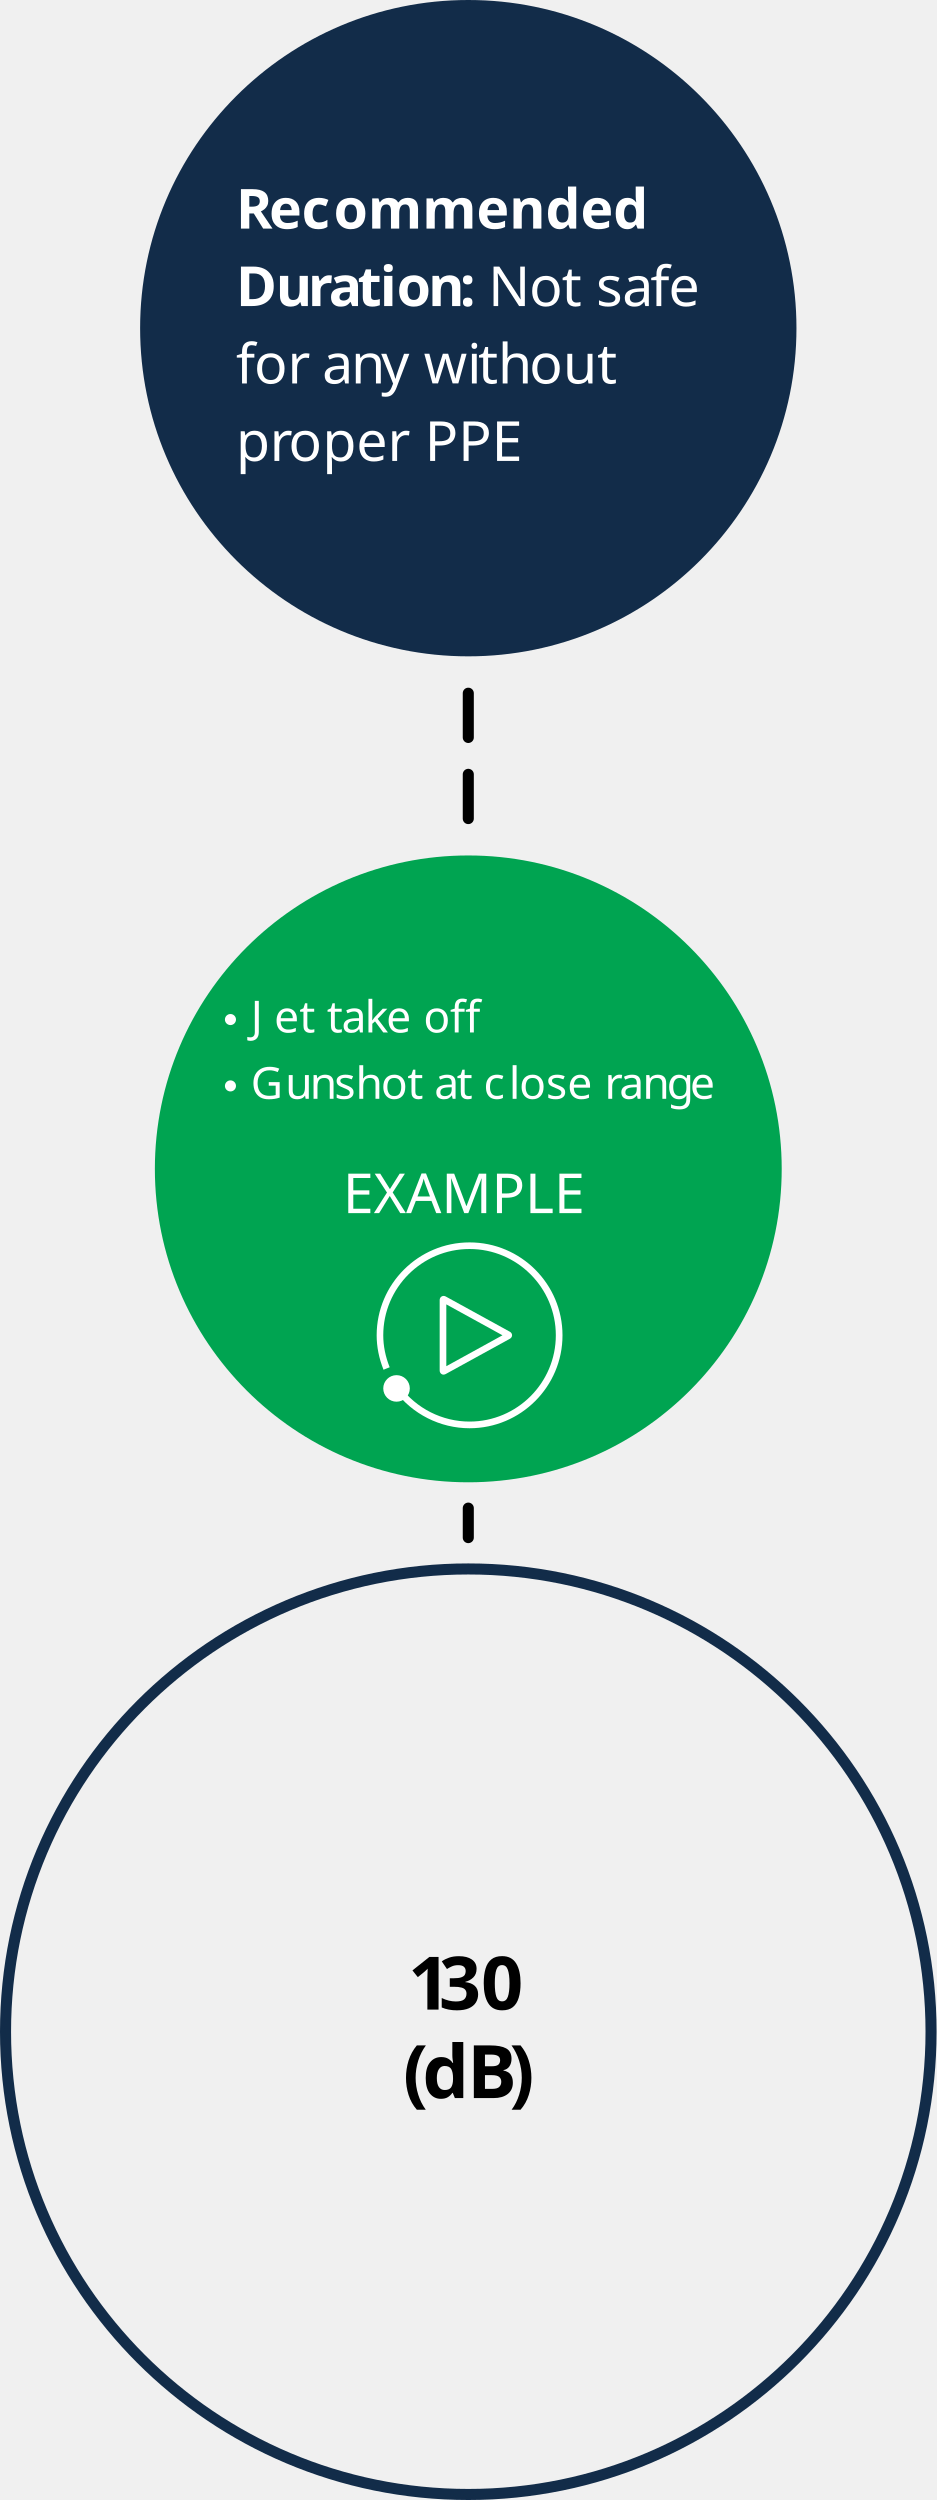
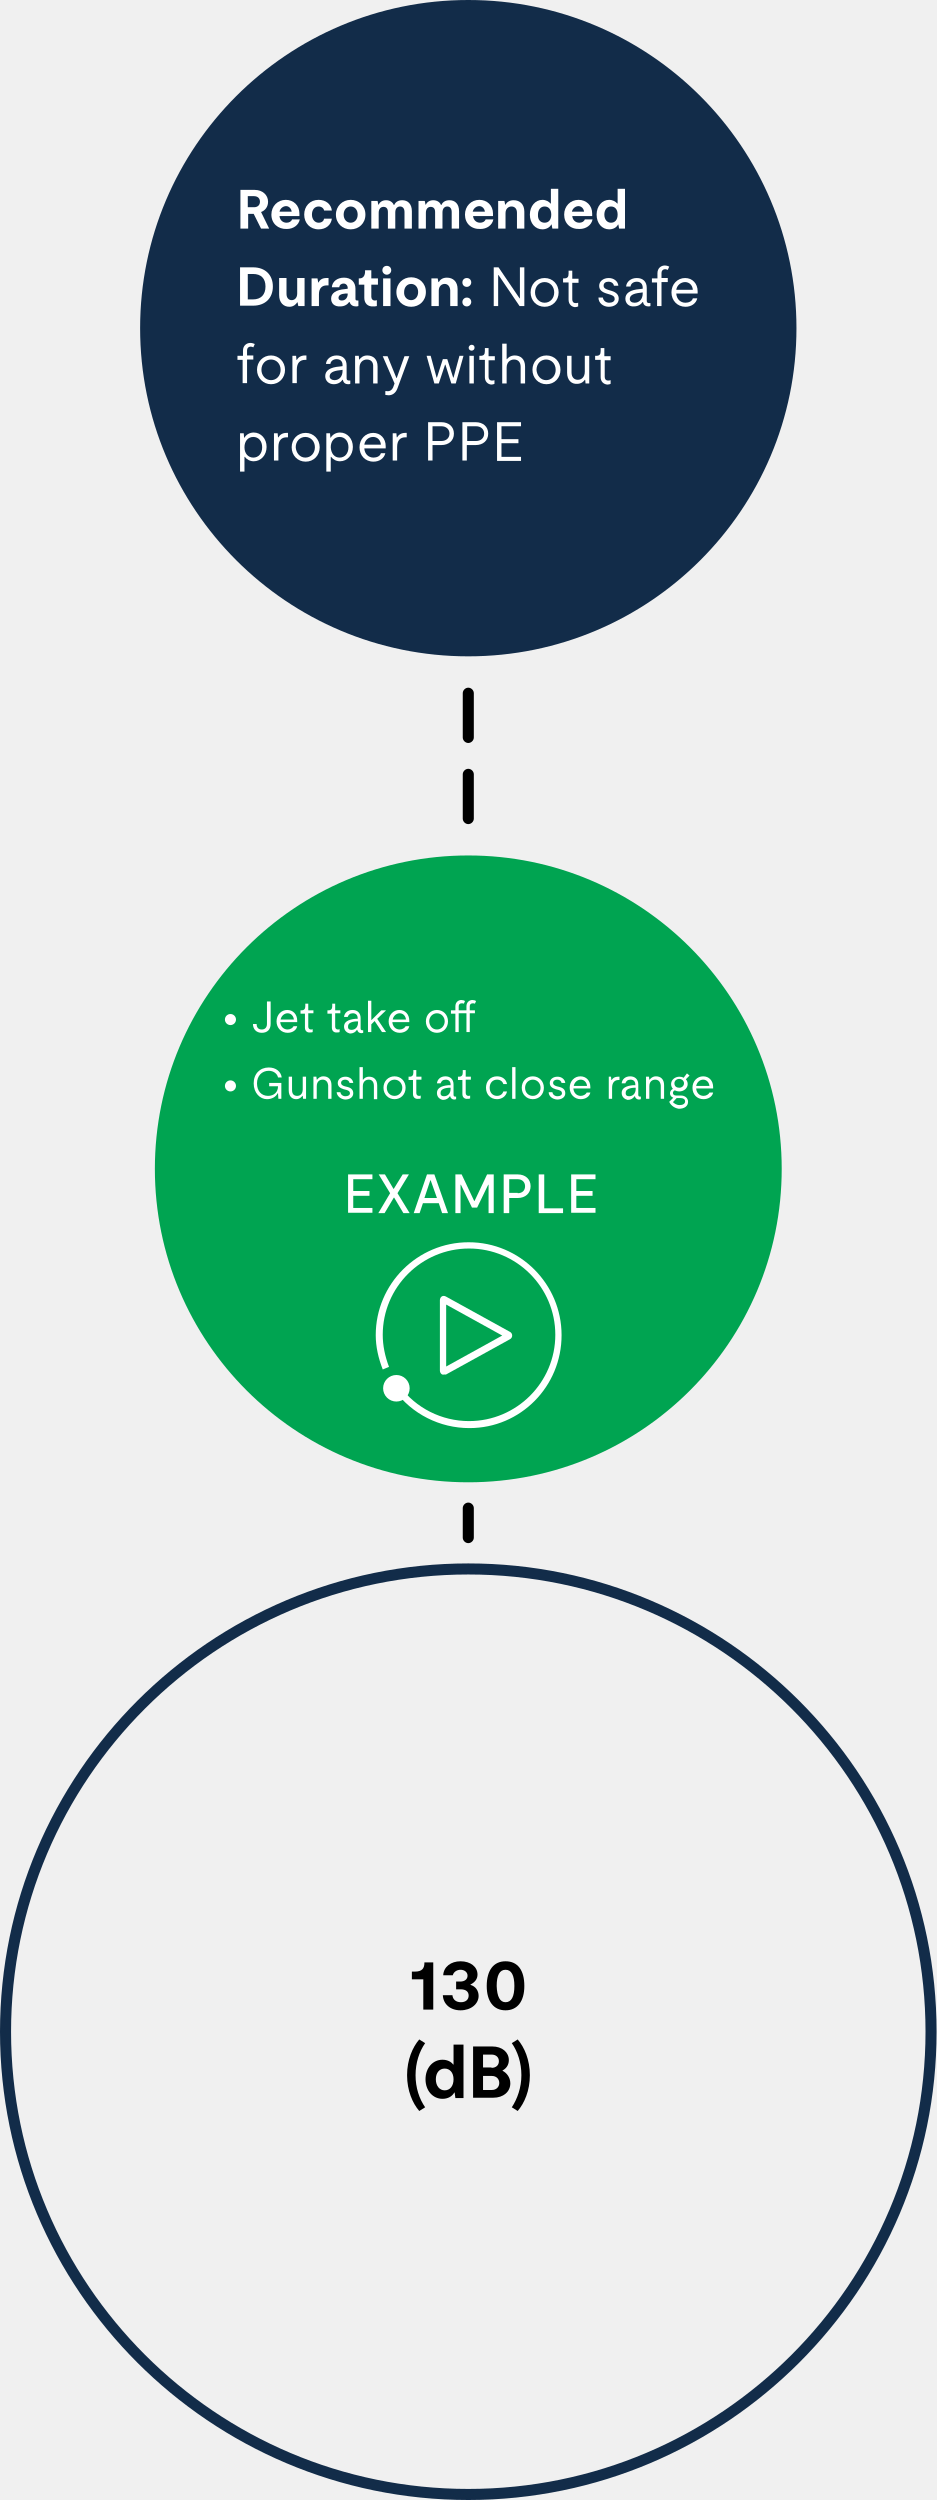
- <svg xmlns="http://www.w3.org/2000/svg" id="Working_File" viewBox="0 0 254 678">
-   <defs>
-     <style>.cls-1,.cls-2,.cls-3{fill:none;}.cls-4{letter-spacing:-.01em;}.cls-5{letter-spacing:.01em;}.cls-6{letter-spacing:-.02em;}.cls-7{font-size:12px;}.cls-7,.cls-8,.cls-9,.cls-10,.cls-11{fill:#fff;}.cls-7,.cls-8,.cls-10,.cls-12,.cls-13,.cls-11{isolation:isolate;}.cls-7,.cls-11{font-family:ULModerat-Regular, 'UL Moderat';}.cls-14{letter-spacing:-.02em;}.cls-15{letter-spacing:0em;}.cls-16{letter-spacing:0em;}.cls-17{letter-spacing:0em;}.cls-18{letter-spacing:0em;}.cls-8,.cls-10,.cls-11{font-size:15px;}.cls-8,.cls-12{font-family:ULModerat-Bold, 'UL Moderat';font-weight:700;}.cls-19{fill:#00a451;}.cls-20{fill:#122c49;}.cls-21{letter-spacing:-.01em;}.cls-22{letter-spacing:-.02em;}.cls-10{font-family:ULModerat-Medium, 'UL Moderat';font-weight:500;}.cls-23{letter-spacing:-.01em;}.cls-24{letter-spacing:0em;}.cls-25{letter-spacing:0em;}.cls-26{letter-spacing:-.02em;}.cls-12{font-size:20px;}.cls-27{letter-spacing:-.04em;}.cls-28{letter-spacing:-.03em;}.cls-29{letter-spacing:0em;}.cls-30{letter-spacing:0em;}.cls-31{letter-spacing:-.01em;}.cls-32{letter-spacing:0em;}.cls-33{letter-spacing:0em;}.cls-34{letter-spacing:0em;}.cls-35{letter-spacing:0em;}.cls-36{letter-spacing:-.05em;}.cls-37{letter-spacing:-.01em;}.cls-38{letter-spacing:-.02em;}.cls-39{letter-spacing:0em;}.cls-2{stroke:#000;stroke-linecap:round;}.cls-2,.cls-3{stroke-width:3px;}.cls-3{stroke:#122c49;}.cls-40{letter-spacing:-.02em;}.cls-41{letter-spacing:-.02em;}.cls-42{letter-spacing:-.07em;}.cls-43{letter-spacing:0em;}.cls-44{letter-spacing:-.03em;}.cls-45{letter-spacing:-.02em;}</style>
-   </defs>
-   <line id="Line_175" class="cls-2" x1="127" y1="409" x2="127" y2="417" />
-   <line id="Line_154" class="cls-2" x1="127" y1="188" x2="127" y2="200" />
-   <line id="Line_155" class="cls-2" x1="127" y1="210" x2="127" y2="222" />
+ <svg xmlns="http://www.w3.org/2000/svg" version="1.1" id="Working_File" x="0px" y="0px" viewBox="0 0 254 678" style="enable-background:new 0 0 254 678;" xml:space="preserve">
+   <style type="text/css">
+ 	.st0{fill:none;}
+ 	.st1{fill:#122C49;}
+ 	.st2{fill:#00A451;}
+ 	.st3{enable-background:new    ;}
+ 	.st4{fill:#FFFFFF;}
+ </style>
+   <g id="Line_175">
+     <path d="M127,418.5c-0.8,0-1.5-0.7-1.5-1.5v-8c0-0.8,0.7-1.5,1.5-1.5s1.5,0.7,1.5,1.5v8C128.5,417.8,127.8,418.5,127,418.5z" />
+   </g>
+   <g id="Line_154">
+     <path d="M127,201.5c-0.8,0-1.5-0.7-1.5-1.5v-12c0-0.8,0.7-1.5,1.5-1.5s1.5,0.7,1.5,1.5v12C128.5,200.8,127.8,201.5,127,201.5z" />
+   </g>
+   <g id="Line_155">
+     <path d="M127,223.5c-0.8,0-1.5-0.7-1.5-1.5v-12c0-0.8,0.7-1.5,1.5-1.5s1.5,0.7,1.5,1.5v12C128.5,222.8,127.8,223.5,127,223.5z" />
+   </g>
  <g id="Group_191">
    <g id="Ellipse_6">
-       <circle class="cls-1" cx="127" cy="551" r="127" />
-       <circle class="cls-3" cx="127" cy="551" r="125.5" />
-     </g>
-     <circle id="Ellipse_50" class="cls-19" cx="127" cy="317" r="85" />
+       <g>
+         <circle class="st0" cx="127" cy="551" r="127" />
+       </g>
+       <g>
+         <path class="st1" d="M127,678C57,678,0,621,0,551s57-127,127-127c70,0,127,57,127,127S197,678,127,678z M127,427     C58.6,427,3,482.6,3,551s55.6,124,124,124s124-55.6,124-124S195.4,427,127,427z" />
+       </g>
+     </g>
+     <g id="Ellipse_50">
+       <circle class="st2" cx="127" cy="317" r="85" />
+     </g>
    <g id="Group_106">
      <g id="Group_115">
        <g id="Group_28">
-           <g id="Gunshot_at_close_range" class="cls-13">
-             <text class="cls-7" transform="translate(68 298)">
-               <tspan class="cls-28" x="0" y="0">G</tspan>
-               <tspan class="cls-24" x="9.36" y="0">u</tspan>
-               <tspan class="cls-4" x="16.02" y="0">n</tspan>
-               <tspan x="22.68" y="0">sh</tspan>
-               <tspan class="cls-41" x="35.3" y="0">o</tspan>
-               <tspan x="42.49" y="0">t </tspan>
-               <tspan class="cls-31" x="49.78" y="0">a</tspan>
-               <tspan x="55.86" y="0">t </tspan>
-               <tspan class="cls-25" x="63.14" y="0">c</tspan>
-               <tspan x="70.01" y="0">l</tspan>
-               <tspan class="cls-34" x="72.81" y="0">os</tspan>
-               <tspan x="85.86" y="0">e </tspan>
-               <tspan class="cls-6" x="95.95" y="0">r</tspan>
-               <tspan class="cls-15" x="99.96" y="0">a</tspan>
-               <tspan class="cls-21" x="106.23" y="0">n</tspan>
-               <tspan class="cls-17" x="112.83" y="0">g</tspan>
-               <tspan class="cls-24" x="119.12" y="0">e</tspan>
-             </text>
-           </g>
-           <circle id="Ellipse_14" class="cls-9" cx="62.5" cy="294.5" r="1.5" />
+           <g id="Gunshot_at_close_range">
+             <g class="st3">
+               <path class="st4" d="M68.8,293.8c0-2.6,1.7-4.3,4.1-4.3c1.9,0,3.3,1.1,3.5,2.7h-1c-0.2-1-1.2-1.8-2.5-1.8        c-1.9,0-3.2,1.4-3.2,3.4c0,2.1,1.2,3.4,3,3.4c1.6,0,2.7-1,2.7-2.6h-2.4v-0.9h3.3v4.3h-0.8l-0.1-1.5h-0.1        c-0.5,1-1.6,1.6-2.9,1.6C70.5,298.1,68.8,296.4,68.8,293.8z" />
+             </g>
+             <g class="st3">
+               <path class="st4" d="M78.3,295.7V292h0.9v3.6c0,1.2,0.6,1.6,1.4,1.6c0.8,0,1.5-0.5,1.5-1.8V292h0.9v6h-0.8l-0.1-0.8h-0.1        c-0.3,0.4-0.8,0.9-1.7,0.9C79.2,298.1,78.3,297.3,78.3,295.7z" />
+             </g>
+             <g class="st3">
+               <path class="st4" d="M87.5,292.8c-0.8,0-1.6,0.5-1.6,1.8v3.4H85v-6h0.8l0.1,0.8h0.1c0.3-0.4,0.8-0.9,1.7-0.9        c1.3,0,2.2,0.8,2.2,2.4v3.7h-0.9v-3.6C88.9,293.3,88.3,292.8,87.5,292.8z" />
+             </g>
+             <g class="st3">
+               <path class="st4" d="M91.3,296.2h1c0.1,0.6,0.6,1.1,1.4,1.1c0.7,0,1.2-0.3,1.2-0.8c0-0.5-0.3-0.7-0.9-0.9l-0.8-0.2        c-1-0.3-1.6-0.8-1.6-1.7c0-1,0.9-1.7,2.1-1.7c1.1,0,2,0.7,2.1,1.7h-1c-0.1-0.5-0.5-0.9-1.2-0.9c-0.6,0-1.1,0.3-1.1,0.9        c0,0.4,0.3,0.7,1,0.9l0.8,0.2c1.1,0.3,1.5,0.9,1.5,1.7c0,1.1-1,1.7-2.2,1.7C92.4,298.1,91.4,297.3,91.3,296.2z" />
+               <path class="st4" d="M100,292.8c-0.8,0-1.6,0.5-1.6,1.8v3.4h-0.9v-8.6h0.9v3.4h0.1c0.2-0.3,0.7-0.8,1.6-0.8        c1.3,0,2.2,0.8,2.2,2.4v3.7h-0.9v-3.6C101.4,293.3,100.8,292.8,100,292.8z" />
+             </g>
+             <g class="st3">
+               <path class="st4" d="M104,295c0-1.8,1.3-3.1,3-3.1c1.7,0,3,1.3,3,3.1c0,1.8-1.3,3.1-3,3.1C105.3,298.1,104,296.8,104,295z         M107,297.2c1.2,0,2.1-1,2.1-2.2c0-1.2-0.9-2.2-2.1-2.2c-1.2,0-2.1,1-2.1,2.2C104.9,296.3,105.8,297.2,107,297.2z" />
+             </g>
+             <g class="st3">
+               <path class="st4" d="M112,296.7v-3.8h-1.2V292h0.3c0.7,0,1-0.4,1-1.1l0-0.7h0.8v1.8h1.4v0.8h-1.4v3.6c0,0.5,0.3,0.8,0.7,0.8        c0.2,0,0.4,0,0.5-0.1v0.8c-0.2,0.1-0.4,0.1-0.7,0.1C112.6,298.1,112,297.6,112,296.7z" />
+             </g>
+             <g class="st3">
+               <path class="st4" d="M118.5,296.4c0-1.2,1-1.9,3.1-2.1l0.6,0v-0.2c0-0.8-0.5-1.3-1.3-1.3c-0.8,0-1.2,0.4-1.4,1h-1        c0.1-1.1,1-1.9,2.3-1.9c1.3,0,2.2,0.8,2.2,2.2v2.8c0,0.4,0.2,0.5,0.5,0.5c0,0,0.1,0,0.2,0v0.7c-0.1,0-0.3,0.1-0.5,0.1        c-0.5,0-1-0.3-1.1-0.9v0h-0.1c-0.4,0.6-1,1-1.9,1C119.2,298.1,118.5,297.5,118.5,296.4z M120.4,297.3c1.1,0,1.8-0.8,1.8-2V295        l-0.5,0c-1.5,0.1-2.2,0.6-2.2,1.3C119.4,297,119.8,297.3,120.4,297.3z" />
+             </g>
+             <g class="st3">
+               <path class="st4" d="M125.4,296.7v-3.8h-1.2V292h0.3c0.7,0,1-0.4,1-1.1l0-0.7h0.8v1.8h1.4v0.8h-1.4v3.6c0,0.5,0.3,0.8,0.7,0.8        c0.2,0,0.4,0,0.5-0.1v0.8c-0.2,0.1-0.4,0.1-0.7,0.1C126,298.1,125.4,297.6,125.4,296.7z" />
+             </g>
+             <g class="st3">
+               <path class="st4" d="M131.8,295c0-1.8,1.2-3.1,3-3.1c1.4,0,2.5,0.8,2.7,2.1h-1c-0.2-0.7-0.8-1.2-1.7-1.2c-1.2,0-2,0.9-2,2.2        c0,1.3,0.8,2.2,2,2.2c0.9,0,1.5-0.5,1.7-1.2h1c-0.2,1.2-1.3,2.1-2.7,2.1C133,298.1,131.8,296.8,131.8,295z" />
+             </g>
+             <g class="st3">
+               <path class="st4" d="M138.9,289.4h0.9v8.6h-0.9V289.4z" />
+             </g>
+             <g class="st3">
+               <path class="st4" d="M141.5,295c0-1.8,1.3-3.1,3-3.1c1.7,0,3,1.3,3,3.1c0,1.8-1.3,3.1-3,3.1        C142.8,298.1,141.5,296.8,141.5,295z M144.5,297.2c1.2,0,2.1-1,2.1-2.2c0-1.2-0.9-2.2-2.1-2.2c-1.2,0-2.1,1-2.1,2.2        C142.4,296.3,143.3,297.2,144.5,297.2z" />
+               <path class="st4" d="M148.8,296.2h1c0.1,0.6,0.6,1.1,1.4,1.1c0.7,0,1.2-0.3,1.2-0.8c0-0.5-0.3-0.7-0.9-0.9l-0.8-0.2        c-1-0.3-1.6-0.8-1.6-1.7c0-1,0.9-1.7,2.1-1.7c1.1,0,2,0.7,2.1,1.7h-1c-0.1-0.5-0.5-0.9-1.2-0.9c-0.6,0-1.1,0.3-1.1,0.9        c0,0.4,0.3,0.7,1,0.9l0.8,0.2c1.1,0.3,1.5,0.9,1.5,1.7c0,1.1-1,1.7-2.2,1.7C149.8,298.1,148.8,297.3,148.8,296.2z" />
+             </g>
+             <g class="st3">
+               <path class="st4" d="M154.5,295c0-1.8,1.3-3.1,2.9-3.1c1.6,0,2.7,1.2,2.7,2.9c0,0.1,0,0.3,0,0.4h-4.6c0.1,1.2,0.9,2,2,2        c0.7,0,1.4-0.4,1.6-0.9h1c-0.2,1.1-1.3,1.8-2.6,1.8C155.8,298.1,154.5,296.8,154.5,295z M159.2,294.5c-0.1-1-0.8-1.7-1.7-1.7        s-1.7,0.7-1.9,1.7H159.2z" />
+             </g>
+             <g class="st3">
+               <path class="st4" d="M164.9,292h0.8l0.1,0.9h0.1c0.2-0.4,0.7-0.9,1.8-0.9c0.1,0,0.2,0,0.3,0v0.9c-0.2,0-0.2,0-0.3,0        c-1,0-1.7,0.7-1.7,2.1v3h-0.9V292z" />
+             </g>
+             <g class="st3">
+               <path class="st4" d="M168.6,296.4c0-1.2,1-1.9,3.1-2.1l0.6,0v-0.2c0-0.8-0.5-1.3-1.3-1.3c-0.8,0-1.2,0.4-1.4,1h-1        c0.1-1.1,1-1.9,2.3-1.9c1.3,0,2.2,0.8,2.2,2.2v2.8c0,0.4,0.2,0.5,0.5,0.5c0,0,0.1,0,0.2,0v0.7c-0.1,0-0.3,0.1-0.5,0.1        c-0.5,0-1-0.3-1.1-0.9v0h-0.1c-0.4,0.6-1,1-1.9,1C169.4,298.1,168.6,297.5,168.6,296.4z M170.6,297.3c1.1,0,1.8-0.8,1.8-2V295        l-0.5,0c-1.5,0.1-2.2,0.6-2.2,1.3C169.6,297,170,297.3,170.6,297.3z" />
+             </g>
+             <g class="st3">
+               <path class="st4" d="M177.7,292.8c-0.8,0-1.6,0.5-1.6,1.8v3.4h-0.9v-6h0.8l0.1,0.8h0.1c0.3-0.4,0.8-0.9,1.7-0.9        c1.3,0,2.2,0.8,2.2,2.4v3.7h-0.9v-3.6C179.1,293.3,178.5,292.8,177.7,292.8z" />
+             </g>
+             <g class="st3">
+               <path class="st4" d="M181.5,298.8l1.1-1.1c-0.6-0.2-0.9-0.7-0.9-1.2c0-0.6,0.4-1,0.8-1.2c-0.3-0.3-0.5-0.8-0.5-1.3        c0-1.1,1-2,2.3-2c0.4,0,0.8,0.1,1.1,0.3l0.9-1.2l0.7,0.6l-1,1c0.3,0.3,0.5,0.8,0.5,1.3c0,1.1-1,2-2.3,2        c-0.4,0-0.8-0.1-1.2-0.3c-0.3,0.1-0.5,0.4-0.5,0.7c0,0.4,0.3,0.7,0.8,0.7h1.3c1.2,0,2,0.7,2,1.7c0,1.2-1,1.9-2.5,1.9        C182.6,300.5,181.7,299.4,181.5,298.8z M184.3,299.7c0.8,0,1.5-0.3,1.5-1c0-0.6-0.5-0.9-1.2-0.9h-1.1l-1,1.1        C182.8,299.2,183.4,299.7,184.3,299.7z M184.2,295c0.7,0,1.3-0.5,1.3-1.2c0-0.7-0.6-1.2-1.3-1.2c-0.7,0-1.3,0.5-1.3,1.2        C182.9,294.6,183.5,295,184.2,295z" />
+             </g>
+             <g class="st3">
+               <path class="st4" d="M187.8,295c0-1.8,1.3-3.1,2.9-3.1c1.6,0,2.7,1.2,2.7,2.9c0,0.1,0,0.3,0,0.4h-4.6c0.1,1.2,0.9,2,2,2        c0.7,0,1.4-0.4,1.6-0.9h1c-0.2,1.1-1.3,1.8-2.6,1.8C189,298.1,187.8,296.8,187.8,295z M192.4,294.5c-0.1-1-0.8-1.7-1.7-1.7        s-1.7,0.7-1.9,1.7H192.4z" />
+             </g>
+           </g>
+           <g id="Ellipse_14">
+             <circle class="st4" cx="62.5" cy="294.5" r="1.5" />
+           </g>
        </g>
        <g id="Group_27">
-           <g id="Jet_take_off" class="cls-13">
-             <text class="cls-7" transform="translate(68 280)">
-               <tspan class="cls-22" x="0" y="0">J</tspan>
-               <tspan class="cls-37" x="6.35" y="0">e</tspan>
-               <tspan x="13.19" y="0">t t</tspan>
-               <tspan class="cls-15" x="24.64" y="0">a</tspan>
-               <tspan class="cls-44" x="30.91" y="0">k</tspan>
-               <tspan x="36.74" y="0">e </tspan>
-               <tspan class="cls-41" x="46.84" y="0">o</tspan>
-               <tspan x="54.02" y="0">ff</tspan>
-             </text>
-           </g>
-           <circle id="Ellipse_14-2" class="cls-9" cx="62.5" cy="276.5" r="1.5" />
+           <g id="Jet_take_off">
+             <g class="st3">
+               <path class="st4" d="M68.6,277.7h1v0c0,1,0.5,1.5,1.4,1.5c0.9,0,1.4-0.6,1.4-1.5v-6.1h1v6.1c0,1.5-0.9,2.4-2.4,2.4        C69.5,280.1,68.6,279.1,68.6,277.7z" />
+             </g>
+             <g class="st3">
+               <path class="st4" d="M75,277c0-1.8,1.3-3.1,2.9-3.1c1.6,0,2.7,1.2,2.7,2.9c0,0.1,0,0.3,0,0.4H76c0.1,1.2,0.9,2,2,2        c0.7,0,1.4-0.4,1.6-0.9h1c-0.2,1.1-1.3,1.8-2.6,1.8C76.3,280.1,75,278.8,75,277z M79.7,276.5c-0.1-1-0.8-1.7-1.7-1.7        c-0.9,0-1.7,0.7-1.9,1.7H79.7z" />
+             </g>
+             <g class="st3">
+               <path class="st4" d="M82.7,278.7v-3.8h-1.2V274h0.3c0.7,0,1-0.4,1-1.1l0-0.7h0.8v1.8H85v0.8h-1.4v3.6c0,0.5,0.3,0.8,0.7,0.8        c0.2,0,0.4,0,0.5-0.1v0.8c-0.2,0.1-0.4,0.1-0.7,0.1C83.3,280.1,82.7,279.6,82.7,278.7z" />
+               <path class="st4" d="M90,278.7v-3.8h-1.2V274h0.3c0.7,0,1-0.4,1-1.1l0-0.7h0.8v1.8h1.4v0.8h-1.4v3.6c0,0.5,0.3,0.8,0.7,0.8        c0.2,0,0.4,0,0.5-0.1v0.8c-0.2,0.1-0.4,0.1-0.7,0.1C90.6,280.1,90,279.6,90,278.7z" />
+             </g>
+             <g class="st3">
+               <path class="st4" d="M93.3,278.4c0-1.2,1-1.9,3.1-2.1l0.6,0v-0.2c0-0.8-0.5-1.3-1.3-1.3c-0.8,0-1.2,0.4-1.4,1h-1        c0.1-1.1,1-1.9,2.3-1.9c1.3,0,2.2,0.8,2.2,2.2v2.8c0,0.4,0.2,0.5,0.5,0.5c0,0,0.1,0,0.2,0v0.7c-0.1,0-0.3,0.1-0.5,0.1        c-0.5,0-1-0.3-1.1-0.9v0h-0.1c-0.4,0.6-1,1-1.9,1C94.1,280.1,93.3,279.5,93.3,278.4z M95.3,279.3c1.1,0,1.8-0.8,1.8-2V277        l-0.5,0c-1.5,0.1-2.2,0.6-2.2,1.3C94.3,279,94.7,279.3,95.3,279.3z" />
+             </g>
+             <g class="st3">
+               <path class="st4" d="M99.8,271.4h0.9v5.2h0.1l2.6-2.6h1.3l-2.4,2.3l2.4,3.6h-1.1l-2-3l-0.9,0.9v2.1h-0.9V271.4z" />
+             </g>
+             <g class="st3">
+               <path class="st4" d="M105.4,277c0-1.8,1.3-3.1,2.9-3.1c1.6,0,2.7,1.2,2.7,2.9c0,0.1,0,0.3,0,0.4h-4.6c0.1,1.2,0.9,2,2,2        c0.7,0,1.4-0.4,1.6-0.9h1c-0.2,1.1-1.3,1.8-2.6,1.8C106.7,280.1,105.4,278.8,105.4,277z M110.1,276.5c-0.1-1-0.8-1.7-1.7-1.7        s-1.7,0.7-1.9,1.7H110.1z" />
+             </g>
+             <g class="st3">
+               <path class="st4" d="M115.5,277c0-1.8,1.3-3.1,3-3.1c1.7,0,3,1.3,3,3.1c0,1.8-1.3,3.1-3,3.1        C116.8,280.1,115.5,278.8,115.5,277z M118.5,279.2c1.2,0,2.1-1,2.1-2.2c0-1.2-0.9-2.2-2.1-2.2c-1.2,0-2.1,1-2.1,2.2        C116.5,278.3,117.3,279.2,118.5,279.2z" />
+             </g>
+             <g class="st3">
+               <path class="st4" d="M123.5,274.9h-1.2V274h1.2v-1.1c0-1.1,0.8-1.7,1.6-1.7c0.4,0,0.8,0.1,1,0.3l-0.3,0.7        c-0.2-0.1-0.4-0.1-0.6-0.1c-0.5,0-0.8,0.3-0.8,0.8v1.1h2.1v-1.1c0-1.1,0.8-1.7,1.6-1.7c0.4,0,0.8,0.1,1,0.3l-0.3,0.7        c-0.2-0.1-0.4-0.1-0.6-0.1c-0.5,0-0.8,0.3-0.8,0.8v1.1h1.4v0.8h-1.4v5.1h-0.9v-5.1h-2.1v5.1h-0.9V274.9z" />
+             </g>
+           </g>
+           <g id="Ellipse_14-2">
+             <circle class="st4" cx="62.5" cy="276.5" r="1.5" />
+           </g>
        </g>
      </g>
    </g>
    <g id="Group_104">
-       <circle id="Ellipse_18" class="cls-20" cx="127" cy="89" r="89" />
-       <g id="Recommended_Duration:_Not_safe_for_any_without_proper_PPE" class="cls-13">
-         <text class="cls-8" transform="translate(64 62)">
-           <tspan class="cls-27" x="0" y="0">R</tspan>
-           <tspan class="cls-39" x="8.98" y="0">e</tspan>
-           <tspan class="cls-43" x="17.81" y="0">c</tspan>
-           <tspan x="26.48" y="0">ommended</tspan>
-         </text>
-         <text class="cls-8" transform="translate(64 83)">
-           <tspan class="cls-25" x="0" y="0">D</tspan>
-           <tspan class="cls-39" x="10.8" y="0">u</tspan>
-           <tspan class="cls-31" x="19.5" y="0">r</tspan>
-           <tspan class="cls-23" x="25.15" y="0">a</tspan>
-           <tspan class="cls-29" x="32.98" y="0">t</tspan>
-           <tspan x="39.01" y="0">io</tspan>
-           <tspan class="cls-45" x="52.11" y="0">n</tspan>
-           <tspan x="60.7" y="0">: </tspan>
-         </text>
-         <text class="cls-11" transform="translate(132.4 83)">
-           <tspan class="cls-40" x="0" y="0">No</tspan>
-           <tspan class="cls-39" x="19.95" y="0">t s</tspan>
-           <tspan class="cls-23" x="36.36" y="0">a</tspan>
-           <tspan class="cls-14" x="43.99" y="0">f</tspan>
-           <tspan x="48.9" y="0">e </tspan>
-         </text>
-         <text class="cls-11" transform="translate(64 104)">
-           <tspan class="cls-14" x="0" y="0">f</tspan>
-           <tspan x="4.9" y="0">or </tspan>
-           <tspan class="cls-18" x="23.37" y="0">a</tspan>
-           <tspan class="cls-38" x="31.21" y="0">n</tspan>
-           <tspan x="39.36" y="0">y wi</tspan>
-           <tspan class="cls-5" x="65.67" y="0">t</tspan>
-           <tspan class="cls-39" x="71.05" y="0">h</tspan>
-           <tspan class="cls-32" x="79.53" y="0">o</tspan>
-           <tspan x="88.68" y="0">ut </tspan>
-         </text>
-         <text class="cls-11" transform="translate(64 125)">
-           <tspan x="0" y="0">p</tspan>
-           <tspan class="cls-26" x="9.15" y="0">r</tspan>
-           <tspan x="14.23" y="0">o</tspan>
-           <tspan class="cls-35" x="23.44" y="0">p</tspan>
-           <tspan x="32.64" y="0">er PPE</tspan>
-         </text>
+       <g id="Ellipse_18">
+         <circle class="st1" cx="127" cy="89" r="89" />
+       </g>
+       <g id="Recommended_Duration:_Not_safe_for_any_without_proper_PPE">
+         <g class="st3">
+           <path class="st4" d="M65.1,51.5h4c2.1,0,3.6,1.4,3.6,3.2c0,1.4-0.8,2.4-1.9,2.8L73,62h-2.2l-2-4h-1.5v4h-2.1V51.5z M68.9,56.2      c1,0,1.6-0.6,1.6-1.5c0-0.9-0.6-1.5-1.6-1.5h-1.7v3H68.9z" />
+         </g>
+         <g class="st3">
+           <path class="st4" d="M73.6,58.2c0-2.3,1.7-4,3.9-4c2.1,0,3.7,1.5,3.7,3.7c0,0.2,0,0.4,0,0.7h-5.4c0.1,1.1,0.9,1.8,1.9,1.8      c0.7,0,1.3-0.3,1.5-0.9h2.1c-0.3,1.6-1.8,2.6-3.5,2.6C75.4,62.2,73.6,60.6,73.6,58.2z M79.1,57.4c-0.1-0.9-0.8-1.5-1.5-1.5      c-0.8,0-1.6,0.6-1.8,1.5H79.1z" />
+         </g>
+         <g class="st3">
+           <path class="st4" d="M82.5,58.2c0-2.3,1.6-4,3.9-4c2,0,3.4,1.2,3.6,2.9h-2.1c-0.1-0.6-0.7-1.1-1.5-1.1c-1.1,0-1.8,0.9-1.8,2.2      c0,1.3,0.8,2.2,1.8,2.2c0.9,0,1.4-0.5,1.5-1.1H90c-0.2,1.7-1.6,2.9-3.6,2.9C84.1,62.2,82.5,60.5,82.5,58.2z" />
+         </g>
+         <g class="st3">
+           <path class="st4" d="M91.1,58.2c0-2.3,1.8-4,4-4s4,1.6,4,4c0,2.4-1.8,4-4,4S91.1,60.6,91.1,58.2z M95.1,60.4      c1.1,0,1.9-0.9,1.9-2.2c0-1.3-0.8-2.2-1.9-2.2c-1.1,0-1.9,0.9-1.9,2.2C93.2,59.5,94,60.4,95.1,60.4z" />
+           <path class="st4" d="M104,56.1c-0.7,0-1.3,0.5-1.3,1.6V62h-2v-7.5h1.7l0.2,1h0.1c0.3-0.7,1-1.2,2-1.2c1,0,1.8,0.5,2.1,1.3h0.1      c0.4-0.9,1.2-1.3,2.2-1.3c1.5,0,2.6,1,2.6,3V62h-2v-4.5c0-1-0.5-1.5-1.2-1.5c-0.7,0-1.3,0.5-1.3,1.6V62h-2v-4.5      C105.2,56.5,104.7,56.1,104,56.1z" />
+           <path class="st4" d="M116.8,56.1c-0.7,0-1.3,0.5-1.3,1.6V62h-2v-7.5h1.7l0.2,1h0.1c0.3-0.7,1-1.2,2-1.2c1,0,1.8,0.5,2.1,1.3h0.1      c0.4-0.9,1.2-1.3,2.2-1.3c1.5,0,2.6,1,2.6,3V62h-2v-4.5c0-1-0.5-1.5-1.2-1.5c-0.7,0-1.3,0.5-1.3,1.6V62h-2v-4.5      C118,56.5,117.5,56.1,116.8,56.1z" />
+           <path class="st4" d="M126.1,58.2c0-2.3,1.7-4,3.9-4c2.1,0,3.7,1.5,3.7,3.7c0,0.2,0,0.4,0,0.7h-5.4c0.1,1.1,0.9,1.8,1.9,1.8      c0.7,0,1.3-0.3,1.5-0.9h2.1c-0.3,1.6-1.8,2.6-3.5,2.6C127.8,62.2,126.1,60.6,126.1,58.2z M131.5,57.4c-0.1-0.9-0.8-1.5-1.5-1.5      c-0.8,0-1.6,0.6-1.8,1.5H131.5z" />
+           <path class="st4" d="M138.7,56c-0.8,0-1.6,0.6-1.6,1.8V62h-2v-7.5h1.7l0.2,1h0.1c0.3-0.6,1-1.2,2.2-1.2c1.7,0,2.9,1.1,2.9,3.1      V62h-2v-4.3C140.2,56.6,139.6,56,138.7,56z" />
+           <path class="st4" d="M149.8,62l-0.2-1.1h-0.1c-0.4,0.8-1.4,1.3-2.4,1.3c-1.9,0-3.4-1.6-3.4-4c0-2.3,1.5-4,3.4-4      c1,0,1.8,0.5,2.2,1h0.1v-4h2V62H149.8z M147.7,60.4c1.1,0,1.8-0.8,1.8-2.2c0-1.4-0.7-2.2-1.8-2.2s-1.8,0.9-1.8,2.2      C145.8,59.6,146.6,60.4,147.7,60.4z" />
+           <path class="st4" d="M153,58.2c0-2.3,1.7-4,3.9-4c2.1,0,3.7,1.5,3.7,3.7c0,0.2,0,0.4,0,0.7h-5.4c0.1,1.1,0.9,1.8,1.9,1.8      c0.7,0,1.3-0.3,1.5-0.9h2.1c-0.3,1.6-1.8,2.6-3.5,2.6C154.7,62.2,153,60.6,153,58.2z M158.4,57.4c-0.1-0.9-0.8-1.5-1.5-1.5      c-0.8,0-1.6,0.6-1.8,1.5H158.4z" />
+           <path class="st4" d="M167.9,62l-0.2-1.1h-0.1c-0.4,0.8-1.3,1.3-2.4,1.3c-1.9,0-3.4-1.6-3.4-4c0-2.3,1.5-4,3.4-4      c1,0,1.8,0.5,2.2,1h0.1v-4h2V62H167.9z M165.7,60.4c1.1,0,1.8-0.8,1.8-2.2c0-1.4-0.7-2.2-1.8-2.2c-1.1,0-1.8,0.9-1.8,2.2      C163.9,59.6,164.7,60.4,165.7,60.4z" />
+         </g>
+         <g class="st3">
+           <path class="st4" d="M65.1,72.5h3.5c3.4,0,5.4,2.1,5.4,5.2s-2,5.2-5.4,5.2h-3.5V72.5z M68.6,81.2c2.2,0,3.4-1.3,3.4-3.5      s-1.2-3.4-3.4-3.4h-1.4v6.9H68.6z" />
+         </g>
+         <g class="st3">
+           <path class="st4" d="M75.7,80v-4.6h2v4.3c0,1.1,0.6,1.7,1.4,1.7s1.5-0.6,1.5-1.8v-4.2h2V83h-1.7l-0.2-1h-0.1      c-0.3,0.5-1,1.2-2.1,1.2C76.9,83.2,75.7,82.1,75.7,80z" />
+         </g>
+         <g class="st3">
+           <path class="st4" d="M84.4,75.5h1.7l0.2,1.1h0.1c0.3-0.7,1-1.2,2.1-1.2c0.2,0,0.4,0,0.6,0v2c-0.2,0-0.4,0-0.5,0      c-1.3,0-2.1,0.8-2.1,2.4V83h-2V75.5z" />
+         </g>
+         <g class="st3">
+           <path class="st4" d="M89.8,81c0-1.5,1.3-2.4,3.8-2.6l0.7-0.1v-0.2c0-0.7-0.5-1.2-1.1-1.2c-0.6,0-1.1,0.3-1.2,1h-2      c0.1-1.5,1.4-2.6,3.3-2.6c1.9,0,3.1,1.2,3.1,3V81c0,0.4,0.1,0.5,0.6,0.5l0.2,0V83c-0.2,0.1-0.5,0.1-0.7,0.1      c-0.7,0-1.4-0.3-1.7-1.2h-0.1c-0.5,0.7-1.3,1.2-2.4,1.2C90.7,83.2,89.8,82.3,89.8,81z M92.7,81.5c1,0,1.6-0.8,1.6-1.8v-0.1      l-0.6,0c-1.3,0.1-1.9,0.5-1.9,1.2C91.8,81.3,92.2,81.5,92.7,81.5z" />
+         </g>
+         <g class="st3">
+           <path class="st4" d="M98.8,80.8v-3.6h-1.5v-1.7h0.2c0.9,0,1.4-0.6,1.5-1.6l0-0.6h1.7v2.2h1.8v1.7h-1.8v3.3c0,0.6,0.4,1,0.9,1      c0.2,0,0.4,0,0.6-0.1V83c-0.3,0.1-0.7,0.1-1,0.1C99.7,83.2,98.8,82.2,98.8,80.8z" />
+         </g>
+         <g class="st3">
+           <path class="st4" d="M104.9,72.1c0.7,0,1.2,0.5,1.2,1.2c0,0.7-0.6,1.2-1.2,1.2s-1.2-0.5-1.2-1.2      C103.7,72.6,104.2,72.1,104.9,72.1z M103.9,75.5h2V83h-2V75.5z" />
+           <path class="st4" d="M107.5,79.2c0-2.3,1.8-4,4-4s4,1.6,4,4c0,2.4-1.8,4-4,4S107.5,81.6,107.5,79.2z M111.5,81.4      c1.1,0,1.9-0.9,1.9-2.2c0-1.3-0.8-2.2-1.9-2.2c-1.1,0-1.9,0.9-1.9,2.2C109.5,80.5,110.4,81.4,111.5,81.4z" />
+         </g>
+         <g class="st3">
+           <path class="st4" d="M120.6,77c-0.8,0-1.6,0.6-1.6,1.8V83h-2v-7.5h1.7l0.2,1h0.1c0.3-0.6,1-1.2,2.2-1.2c1.7,0,2.9,1.1,2.9,3.1      V83h-2v-4.3C122,77.6,121.4,77,120.6,77z" />
+         </g>
+         <g class="st3">
+           <path class="st4" d="M126.6,75.4c0.7,0,1.2,0.5,1.2,1.2c0,0.6-0.5,1.2-1.2,1.2c-0.7,0-1.2-0.5-1.2-1.2      C125.4,75.9,125.9,75.4,126.6,75.4z M125.4,81.9c0-0.6,0.5-1.2,1.2-1.2c0.7,0,1.2,0.5,1.2,1.2c0,0.6-0.5,1.2-1.2,1.2      C125.9,83.1,125.4,82.6,125.4,81.9z" />
+         </g>
+         <g class="st3">
+           <path class="st4" d="M133.9,72.5h1.3l5.7,8.4h0.1v-8.4h1.2V83h-1.3l-5.7-8.4h-0.1V83h-1.2V72.5z" />
+           <path class="st4" d="M143.9,79.3c0-2.2,1.6-3.9,3.8-3.9s3.8,1.7,3.8,3.9c0,2.2-1.6,3.9-3.8,3.9S143.9,81.5,143.9,79.3z       M147.7,82.1c1.5,0,2.6-1.2,2.6-2.8c0-1.6-1.1-2.8-2.6-2.8s-2.6,1.2-2.6,2.8C145.1,80.8,146.2,82.1,147.7,82.1z" />
+         </g>
+         <g class="st3">
+           <path class="st4" d="M154.2,81.3v-4.7h-1.5v-1.1h0.3c0.9,0,1.2-0.4,1.2-1.3l0-0.8h1v2.2h1.7v1.1h-1.7v4.5c0,0.6,0.3,1,0.9,1      c0.2,0,0.5,0,0.7-0.1v1c-0.2,0.1-0.5,0.2-0.9,0.2C155,83.2,154.2,82.5,154.2,81.3z" />
+           <path class="st4" d="M162.3,80.7h1.2c0.1,0.8,0.8,1.4,1.7,1.4c0.9,0,1.5-0.4,1.5-1c0-0.6-0.3-0.9-1.2-1.2l-1-0.3      c-1.3-0.4-2-1-2-2.1c0-1.2,1.1-2.1,2.6-2.1c1.4,0,2.5,0.9,2.6,2.1h-1.2c-0.1-0.6-0.6-1.1-1.5-1.1c-0.8,0-1.3,0.4-1.3,1.1      c0,0.5,0.3,0.8,1.2,1.1l1,0.3c1.3,0.4,1.9,1.1,1.9,2.1c0,1.4-1.2,2.2-2.7,2.2C163.6,83.2,162.3,82.2,162.3,80.7z" />
+         </g>
+         <g class="st3">
+           <path class="st4" d="M169.6,81c0-1.5,1.3-2.4,3.9-2.6l0.8-0.1v-0.3c0-1-0.6-1.6-1.6-1.6c-0.9,0-1.6,0.5-1.7,1.3h-1.2      c0.1-1.3,1.3-2.3,2.9-2.3c1.7,0,2.7,1,2.7,2.7v3.5c0,0.5,0.3,0.6,0.7,0.6c0.1,0,0.1,0,0.3,0V83c-0.2,0.1-0.4,0.1-0.6,0.1      c-0.6,0-1.3-0.3-1.4-1.2v0h-0.1c-0.5,0.7-1.3,1.2-2.4,1.2C170.6,83.2,169.6,82.3,169.6,81z M172.1,82.1c1.3,0,2.2-1,2.2-2.5      v-0.3l-0.7,0.1c-1.9,0.2-2.8,0.7-2.8,1.7C170.8,81.7,171.3,82.1,172.1,82.1z" />
+         </g>
+         <g class="st3">
+           <path class="st4" d="M178.3,76.6h-1.5v-1.1h1.5v-1.4c0-1.4,1-2.1,2-2.1c0.5,0,1,0.2,1.2,0.3l-0.4,0.9c-0.2-0.1-0.5-0.2-0.7-0.2      c-0.6,0-1,0.4-1,1v1.4h1.7v1.1h-1.7V83h-1.2V76.6z" />
+         </g>
+         <g class="st3">
+           <path class="st4" d="M182.1,79.3c0-2.2,1.6-3.9,3.7-3.9c2,0,3.4,1.5,3.4,3.6c0,0.2,0,0.3,0,0.6h-5.8c0.1,1.5,1.1,2.5,2.5,2.5      c0.9,0,1.8-0.4,2-1.2h1.2c-0.3,1.4-1.6,2.3-3.2,2.3C183.7,83.2,182.1,81.5,182.1,79.3z M187.9,78.6c-0.1-1.3-1-2.1-2.1-2.1      s-2.2,0.8-2.4,2.1H187.9z" />
+         </g>
+         <g class="st3">
+           <path class="st4" d="M65.9,97.6h-1.5v-1.1h1.5v-1.4c0-1.4,1-2.1,2-2.1c0.5,0,1,0.2,1.2,0.3l-0.4,0.9c-0.2-0.1-0.5-0.2-0.7-0.2      c-0.6,0-1,0.4-1,1v1.4h1.7v1.1H67v6.4h-1.2V97.6z" />
+         </g>
+         <g class="st3">
+           <path class="st4" d="M69.7,100.3c0-2.2,1.6-3.9,3.8-3.9c2.1,0,3.8,1.7,3.8,3.9c0,2.2-1.6,3.9-3.8,3.9      C71.4,104.2,69.7,102.5,69.7,100.3z M73.5,103.1c1.5,0,2.6-1.2,2.6-2.8c0-1.6-1.1-2.8-2.6-2.8s-2.6,1.2-2.6,2.8      C70.9,101.8,72,103.1,73.5,103.1z" />
+           <path class="st4" d="M79.3,96.5h1l0.1,1.1h0.1c0.3-0.5,0.9-1.2,2.2-1.2c0.2,0,0.3,0,0.4,0v1.2c-0.2,0-0.3,0-0.4,0      c-1.3,0-2.2,0.8-2.2,2.6v3.7h-1.2V96.5z" />
+         </g>
+         <g class="st3">
+           <path class="st4" d="M88.2,102c0-1.5,1.3-2.4,3.9-2.6l0.8-0.1v-0.3c0-1-0.6-1.6-1.6-1.6c-0.9,0-1.6,0.5-1.7,1.3h-1.2      c0.1-1.3,1.3-2.3,2.9-2.3c1.7,0,2.7,1,2.7,2.7v3.5c0,0.5,0.3,0.6,0.7,0.6c0.1,0,0.1,0,0.3,0v0.9c-0.2,0.1-0.4,0.1-0.6,0.1      c-0.6,0-1.3-0.3-1.4-1.2v0h-0.1c-0.5,0.7-1.3,1.2-2.4,1.2C89.2,104.2,88.2,103.3,88.2,102z M90.7,103.1c1.3,0,2.2-1,2.2-2.5      v-0.3l-0.7,0.1c-1.9,0.2-2.8,0.7-2.8,1.7C89.4,102.7,90,103.1,90.7,103.1z" />
+         </g>
+         <g class="st3">
+           <path class="st4" d="M99.5,97.5c-1,0-2,0.7-2,2.2v4.3h-1.2v-7.5h1l0.1,1h0.1c0.3-0.5,1-1.1,2.1-1.1c1.6,0,2.8,1,2.8,3v4.6h-1.2      v-4.5C101.3,98.1,100.5,97.5,99.5,97.5z" />
+         </g>
+         <g class="st3">
+           <path class="st4" d="M105.2,106.1c0.5,0,1.1-0.3,1.4-1l0.4-1.1l-3.2-7.4h1.3l2.4,5.9h0.1l2.1-5.9h1.3l-3.2,8.7      c-0.5,1.4-1.5,1.9-2.4,1.9c-0.3,0-0.7-0.1-0.9-0.1v-1C104.6,106,104.9,106.1,105.2,106.1z" />
+           <path class="st4" d="M115.7,96.5h1.1l1.6,5.9h0.1l1.6-5h1.2l1.6,5h0.1l1.6-5.9h1.1l-2.1,7.5h-1.2l-1.6-5.1h-0.1L119,104h-1.2      L115.7,96.5z" />
+           <path class="st4" d="M127.9,93.5c0.5,0,0.8,0.3,0.8,0.8c0,0.5-0.4,0.8-0.8,0.8c-0.4,0-0.8-0.3-0.8-0.8      C127.1,93.9,127.5,93.5,127.9,93.5z M127.3,96.5h1.2v7.5h-1.2V96.5z" />
+         </g>
+         <g class="st3">
+           <path class="st4" d="M131.5,102.3v-4.7h-1.5v-1.1h0.3c0.9,0,1.2-0.4,1.2-1.3l0-0.8h1v2.2h1.7v1.1h-1.7v4.5c0,0.6,0.3,1,0.9,1      c0.2,0,0.5,0,0.7-0.1v1c-0.2,0.1-0.5,0.2-0.9,0.2C132.3,104.2,131.5,103.5,131.5,102.3z" />
+         </g>
+         <g class="st3">
+           <path class="st4" d="M139.4,97.5c-1,0-2,0.7-2,2.2v4.3h-1.2V93.2h1.2v4.2h0.1c0.2-0.3,0.9-1,2.1-1c1.6,0,2.8,1,2.8,3v4.6h-1.2      v-4.5C141.2,98.1,140.4,97.5,139.4,97.5z" />
+         </g>
+         <g class="st3">
+           <path class="st4" d="M144.4,100.3c0-2.2,1.6-3.9,3.8-3.9s3.8,1.7,3.8,3.9c0,2.2-1.6,3.9-3.8,3.9S144.4,102.5,144.4,100.3z       M148.1,103.1c1.5,0,2.6-1.2,2.6-2.8c0-1.6-1.1-2.8-2.6-2.8s-2.6,1.2-2.6,2.8C145.6,101.8,146.6,103.1,148.1,103.1z" />
+         </g>
+         <g class="st3">
+           <path class="st4" d="M153.8,101.1v-4.6h1.2v4.5c0,1.4,0.8,2,1.7,2c1,0,1.9-0.7,1.9-2.2v-4.3h1.2v7.5h-1l-0.1-1h-0.1      c-0.3,0.5-1,1.1-2.1,1.1C155,104.2,153.8,103.1,153.8,101.1z" />
+           <path class="st4" d="M162.9,102.3v-4.7h-1.5v-1.1h0.3c0.9,0,1.2-0.4,1.2-1.3l0-0.8h1v2.2h1.7v1.1H164v4.5c0,0.6,0.3,1,0.9,1      c0.2,0,0.5,0,0.7-0.1v1c-0.2,0.1-0.5,0.2-0.9,0.2C163.7,104.2,162.9,103.5,162.9,102.3z" />
+         </g>
+         <g class="st3">
+           <path class="st4" d="M65.2,117.5h0.9l0.1,1.2h0.1c0.5-0.9,1.5-1.4,2.5-1.4c2,0,3.5,1.7,3.5,3.9c0,2.2-1.5,3.9-3.5,3.9      c-1,0-1.9-0.5-2.4-1.2h-0.1v4h-1.2V117.5z M68.7,124.1c1.4,0,2.4-1.1,2.4-2.8c0-1.7-1-2.8-2.4-2.8c-1.4,0-2.4,1.1-2.4,2.8      C66.3,123,67.3,124.1,68.7,124.1z" />
+         </g>
+         <g class="st3">
+           <path class="st4" d="M74.3,117.5h1l0.1,1.1h0.1c0.3-0.5,0.9-1.2,2.2-1.2c0.2,0,0.3,0,0.4,0v1.2c-0.2,0-0.3,0-0.4,0      c-1.3,0-2.2,0.8-2.2,2.6v3.7h-1.2V117.5z" />
+         </g>
+         <g class="st3">
+           <path class="st4" d="M79.1,121.3c0-2.2,1.6-3.9,3.8-3.9c2.1,0,3.8,1.7,3.8,3.9c0,2.2-1.6,3.9-3.8,3.9      C80.7,125.2,79.1,123.5,79.1,121.3z M82.8,124.1c1.5,0,2.6-1.2,2.6-2.8c0-1.6-1.1-2.8-2.6-2.8s-2.6,1.2-2.6,2.8      C80.3,122.8,81.3,124.1,82.8,124.1z" />
+         </g>
+         <g class="st3">
+           <path class="st4" d="M88.6,117.5h0.9l0.1,1.2h0.1c0.5-0.9,1.5-1.4,2.5-1.4c2,0,3.5,1.7,3.5,3.9c0,2.2-1.5,3.9-3.5,3.9      c-1,0-1.9-0.5-2.4-1.2h-0.1v4h-1.2V117.5z M92.1,124.1c1.4,0,2.4-1.1,2.4-2.8c0-1.7-1-2.8-2.4-2.8c-1.4,0-2.4,1.1-2.4,2.8      C89.8,123,90.7,124.1,92.1,124.1z" />
+         </g>
+         <g class="st3">
+           <path class="st4" d="M97.5,121.3c0-2.2,1.6-3.9,3.7-3.9c2,0,3.4,1.5,3.4,3.6c0,0.2,0,0.3,0,0.6h-5.8c0.1,1.5,1.1,2.5,2.5,2.5      c0.9,0,1.8-0.4,2-1.2h1.2c-0.3,1.4-1.6,2.3-3.2,2.3C99,125.2,97.5,123.5,97.5,121.3z M103.3,120.6c-0.1-1.3-1-2.1-2.1-2.1      c-1.2,0-2.2,0.8-2.4,2.1H103.3z" />
+           <path class="st4" d="M106.5,117.5h1l0.1,1.1h0.1c0.3-0.5,0.9-1.2,2.2-1.2c0.2,0,0.3,0,0.4,0v1.2c-0.2,0-0.3,0-0.4,0      c-1.3,0-2.2,0.8-2.2,2.6v3.7h-1.2V117.5z" />
+           <path class="st4" d="M116.1,114.5h3.6c2,0,3.4,1.2,3.4,3.1c0,1.9-1.4,3.1-3.4,3.1h-2.4v4.2h-1.2V114.5z M119.7,119.6      c1.3,0,2.2-0.8,2.2-2c0-1.2-0.9-2-2.2-2h-2.4v4H119.7z" />
+           <path class="st4" d="M125.4,114.5h3.6c2,0,3.4,1.2,3.4,3.1c0,1.9-1.4,3.1-3.4,3.1h-2.4v4.2h-1.2V114.5z M129.1,119.6      c1.3,0,2.2-0.8,2.2-2c0-1.2-0.9-2-2.2-2h-2.4v4H129.1z" />
+           <path class="st4" d="M134.8,114.5h6.5v1.1H136v3.5h4.6v1.1H136v3.7h5.3v1.1h-6.5V114.5z" />
+         </g>
      </g>
    </g>
    <g id="Group_140">
-       <g id="_dB_" class="cls-13">
-         <text class="cls-12" transform="translate(109.31 569)">
-           <tspan class="cls-42" x="0" y="0">(</tspan>
-           <tspan class="cls-33" x="5.24" y="0">d</tspan>
-           <tspan class="cls-36" x="17.4" y="0">B</tspan>
-           <tspan class="cls-16" x="28.82" y="0">)</tspan>
-         </text>
-       </g>
-       <g id="_130" class="cls-13">
-         <text class="cls-12" transform="translate(110.67 545)">
-           <tspan class="cls-30" x="0" y="0">1</tspan>
-           <tspan x="8.36" y="0">30</tspan>
-         </text>
+       <g id="_dB_">
+         <g class="st3">
+           <path d="M112.7,562.8c0,3.4,1,6.4,2.6,8.7l-1.6,1c-1.8-2.1-3.3-5.5-3.3-9.7c0-4.2,1.5-7.6,3.3-9.7l1.6,1      C113.7,556.4,112.7,559.4,112.7,562.8z" />
+         </g>
+         <g class="st3">
+           <path d="M123.5,569l-0.2-1.5h-0.1c-0.6,1.1-1.8,1.7-3.2,1.7c-2.6,0-4.6-2.2-4.6-5.3c0-3.1,2-5.3,4.6-5.3c1.4,0,2.4,0.6,2.9,1.3      h0.1v-5.4h2.7V569H123.5z M120.6,566.9c1.4,0,2.4-1.1,2.4-3c0-1.8-1-2.9-2.4-2.9c-1.4,0-2.4,1.1-2.4,2.9      S119.2,566.9,120.6,566.9z" />
+         </g>
+         <g class="st3">
+           <path d="M128.2,555h5.3c2.7,0,4.5,1.6,4.5,3.7c0,1.5-0.9,2.4-1.7,2.8v0.1c1,0.5,2.1,1.7,2.1,3.4c0,2.3-1.9,3.9-4.6,3.9h-5.5V555      z M133.3,560.8c1.2,0,2-0.7,2-1.8s-0.8-1.8-2-1.8H131v3.5H133.3z M133.4,566.8c1.2,0,2-0.8,2-1.9c0-1.1-0.8-1.9-2-1.9H131v3.8      H133.4z" />
+         </g>
+         <g class="st3">
+           <path d="M141.4,562.8c0-3.4-1-6.4-2.6-8.7l1.6-1c1.8,2.1,3.3,5.5,3.3,9.7s-1.5,7.6-3.3,9.7l-1.6-1      C140.3,569.2,141.4,566.2,141.4,562.8z" />
+         </g>
+       </g>
+       <g id="_130">
+         <g class="st3">
+           <path d="M114.9,536.8h-3.2v-2.1h0.8c2,0,2.6-0.9,2.6-2.4v-0.1h2.4V545h-2.7V536.8z" />
+         </g>
+         <g class="st3">
+           <path d="M120.1,541.1h2.6c0.1,1.2,1,1.9,2.3,1.9c1.3,0,2.1-0.7,2.1-1.8c0-1.1-0.8-1.7-2.2-1.7h-1.2v-2.1h1.1c1.2,0,2-0.6,2-1.6      c0-1-0.9-1.6-1.9-1.6s-1.9,0.6-2.1,1.5h-2.6c0.1-2.3,2.1-3.8,4.7-3.8c2.7,0,4.6,1.5,4.6,3.6c0,1.2-0.7,2.1-1.9,2.7v0.1      c1.4,0.4,2.2,1.6,2.2,3c0,2.1-2,3.9-4.9,3.9C122.1,545.2,120.2,543.5,120.1,541.1z" />
+           <path d="M132,538.6c0-4.3,1.9-6.7,5.1-6.7c3.3,0,5.1,2.4,5.1,6.7c0,4.2-1.9,6.6-5.1,6.6C133.9,545.2,132,542.8,132,538.6z       M137.1,543c1.6,0,2.4-1.5,2.4-4.4c0-2.9-0.8-4.4-2.4-4.4c-1.6,0-2.4,1.5-2.4,4.4C134.8,541.5,135.6,543,137.1,543z" />
+         </g>
      </g>
    </g>
    <g id="Group_171">
-       <g id="EXAMPLE" class="cls-13">
-         <text class="cls-10" transform="translate(93 329)">
-           <tspan x="0" y="0">EXAMPLE</tspan>
-         </text>
-       </g>
-     </g>
-   </g>
-   <path class="cls-9" d="m127.34,387.34c-7.97,0-15.56-3.84-20.3-10.27l1.45-1.07c4.4,5.97,11.44,9.53,18.85,9.53,12.9,0,23.4-10.5,23.4-23.4s-10.5-23.4-23.4-23.4-23.4,10.5-23.4,23.4c0,2.86.58,5.78,1.74,8.67l-1.67.67c-1.24-3.1-1.86-6.24-1.86-9.33,0-13.89,11.3-25.2,25.2-25.2s25.2,11.3,25.2,25.2-11.3,25.2-25.2,25.2h0Z" />
-   <path class="cls-9" d="m120.31,372.81c-.19,0-.37-.05-.54-.15-.33-.2-.53-.56-.53-.97v-19.12c0-.41.2-.77.53-.97s.74-.19,1.1,0l17.41,9.57c.37.2.59.56.59.95s-.22.75-.59.95l-17.41,9.57c-.18.1-.37.15-.56.15v.02Zm.73-19.05v16.75l15.23-8.38-15.23-8.38h0Zm16.37,7.75h0Z" />
-   <circle class="cls-9" cx="107.54" cy="376.54" r="3.6" />
+       <g id="EXAMPLE">
+         <g class="st3">
+           <path class="st4" d="M94.4,318.5h6.6v1.3h-5.2v3.2h4.4v1.3h-4.4v3.3h5.2v1.3h-6.6V318.5z" />
+           <path class="st4" d="M105.8,323.6l-3.1-5.1h1.7l2.3,3.9h0.1l2.4-3.9h1.7l-3.1,5.1l3.3,5.4h-1.7l-2.5-4.2h-0.1l-2.5,4.2h-1.7      L105.8,323.6z" />
+           <path class="st4" d="M115.8,318.5h2l3.7,10.5h-1.6l-0.9-2.7h-4.3l-0.9,2.7h-1.6L115.8,318.5z M118.5,324.9l-1.7-4.8h-0.1      l-1.6,4.8H118.5z" />
+           <path class="st4" d="M123.4,318.5h1.8l3.4,7.2h0.1l3.4-7.2h1.8V329h-1.4v-7.7h-0.1l-3,6.2h-1.4l-3-6.2h-0.1v7.7h-1.4V318.5z" />
+           <path class="st4" d="M136.7,318.5h3.7c2.1,0,3.5,1.3,3.5,3.2s-1.4,3.2-3.5,3.2h-2.3v4.1h-1.5V318.5z M140.4,323.6      c1.2,0,2-0.7,2-1.9c0-1.1-0.8-1.9-2-1.9h-2.3v3.7H140.4z" />
+           <path class="st4" d="M146.1,318.5h1.5v9.2h5.1v1.3h-6.6V318.5z" />
+           <path class="st4" d="M154.9,318.5h6.6v1.3h-5.2v3.2h4.4v1.3h-4.4v3.3h5.2v1.3h-6.6V318.5z" />
+         </g>
+       </g>
+     </g>
+   </g>
+   <g>
+     <path class="st4" d="M127.3,387.3c-8,0-15.6-3.8-20.3-10.3l1.4-1.1c4.4,6,11.4,9.5,18.8,9.5c12.9,0,23.4-10.5,23.4-23.4   s-10.5-23.4-23.4-23.4s-23.4,10.5-23.4,23.4c0,2.9,0.6,5.8,1.7,8.7l-1.7,0.7c-1.2-3.1-1.9-6.2-1.9-9.3c0-13.9,11.3-25.2,25.2-25.2   s25.2,11.3,25.2,25.2S141.2,387.3,127.3,387.3L127.3,387.3L127.3,387.3z" />
+   </g>
+   <g>
+     <path class="st4" d="M120.3,372.8c-0.2,0-0.4,0-0.5-0.1c-0.3-0.2-0.5-0.6-0.5-1v-19.1c0-0.4,0.2-0.8,0.5-1s0.7-0.2,1.1,0l17.4,9.6   c0.4,0.2,0.6,0.6,0.6,1s-0.2,0.8-0.6,1l-17.4,9.6C120.7,372.7,120.5,372.8,120.3,372.8L120.3,372.8L120.3,372.8z M121,353.8v16.8   l15.2-8.4L121,353.8L121,353.8L121,353.8z M137.4,361.5L137.4,361.5z" />
+   </g>
+   <g>
+     <circle class="st4" cx="107.5" cy="376.5" r="3.6" />
+   </g>
</svg>
